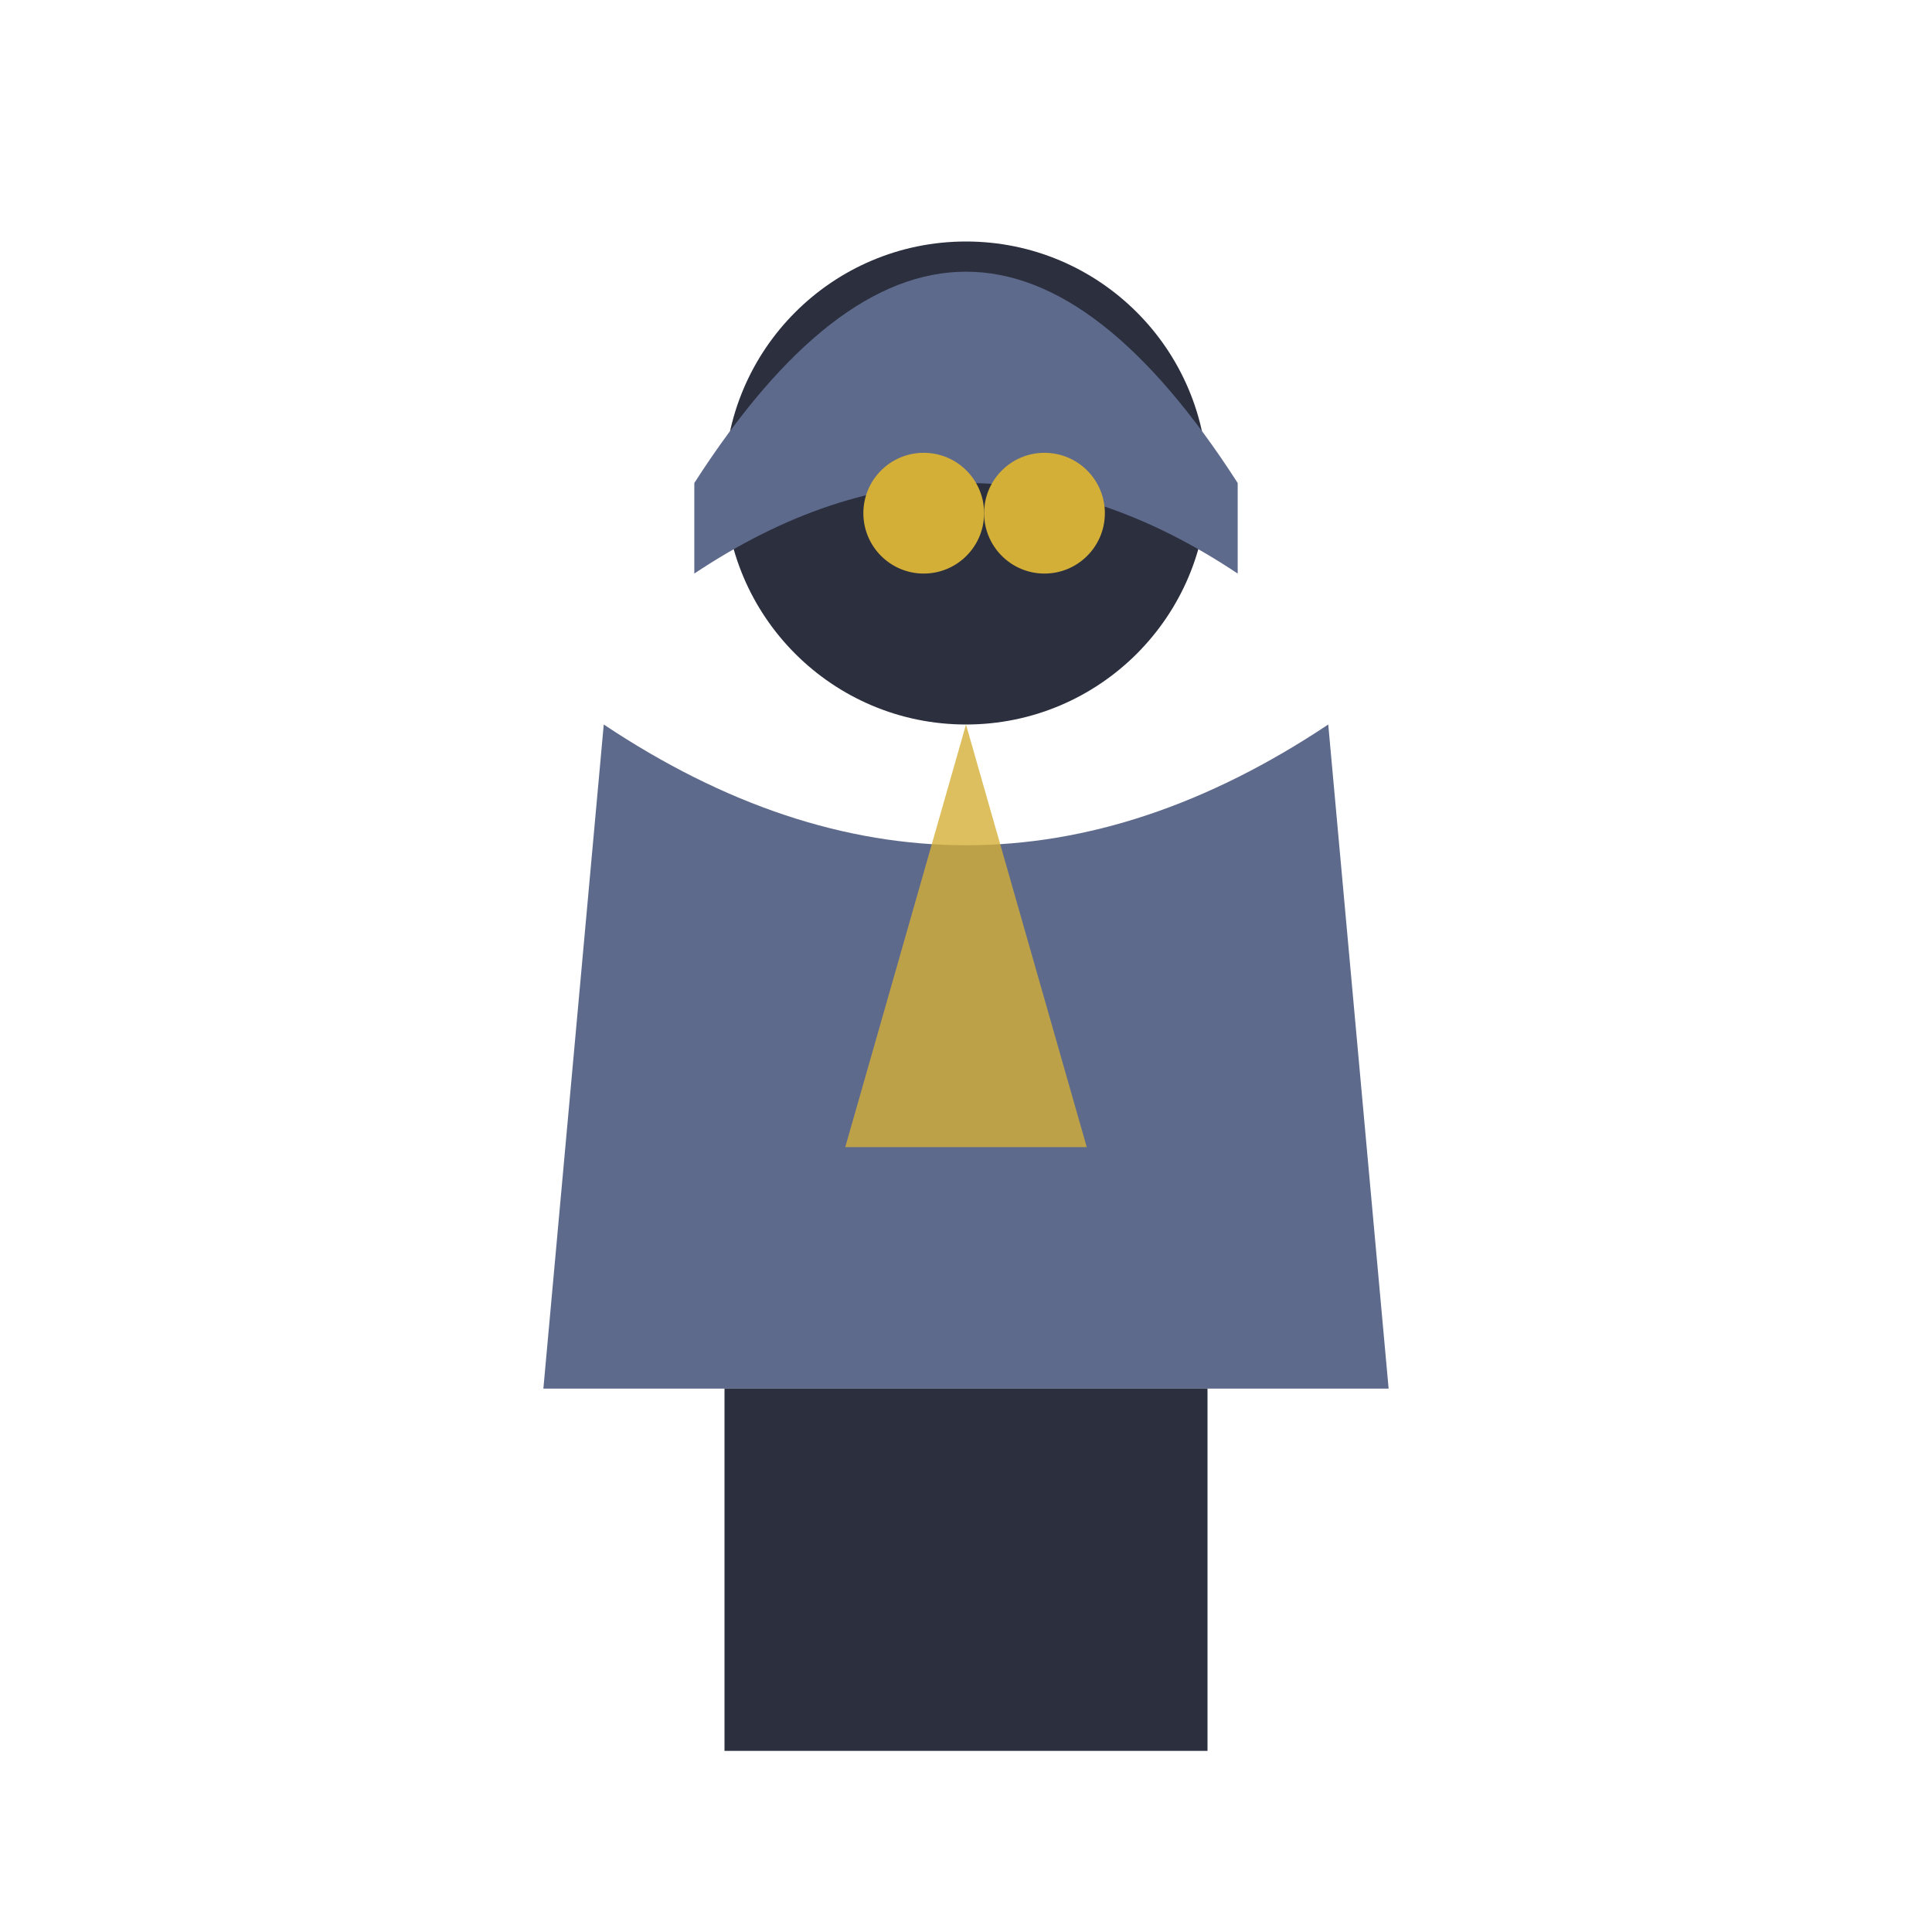
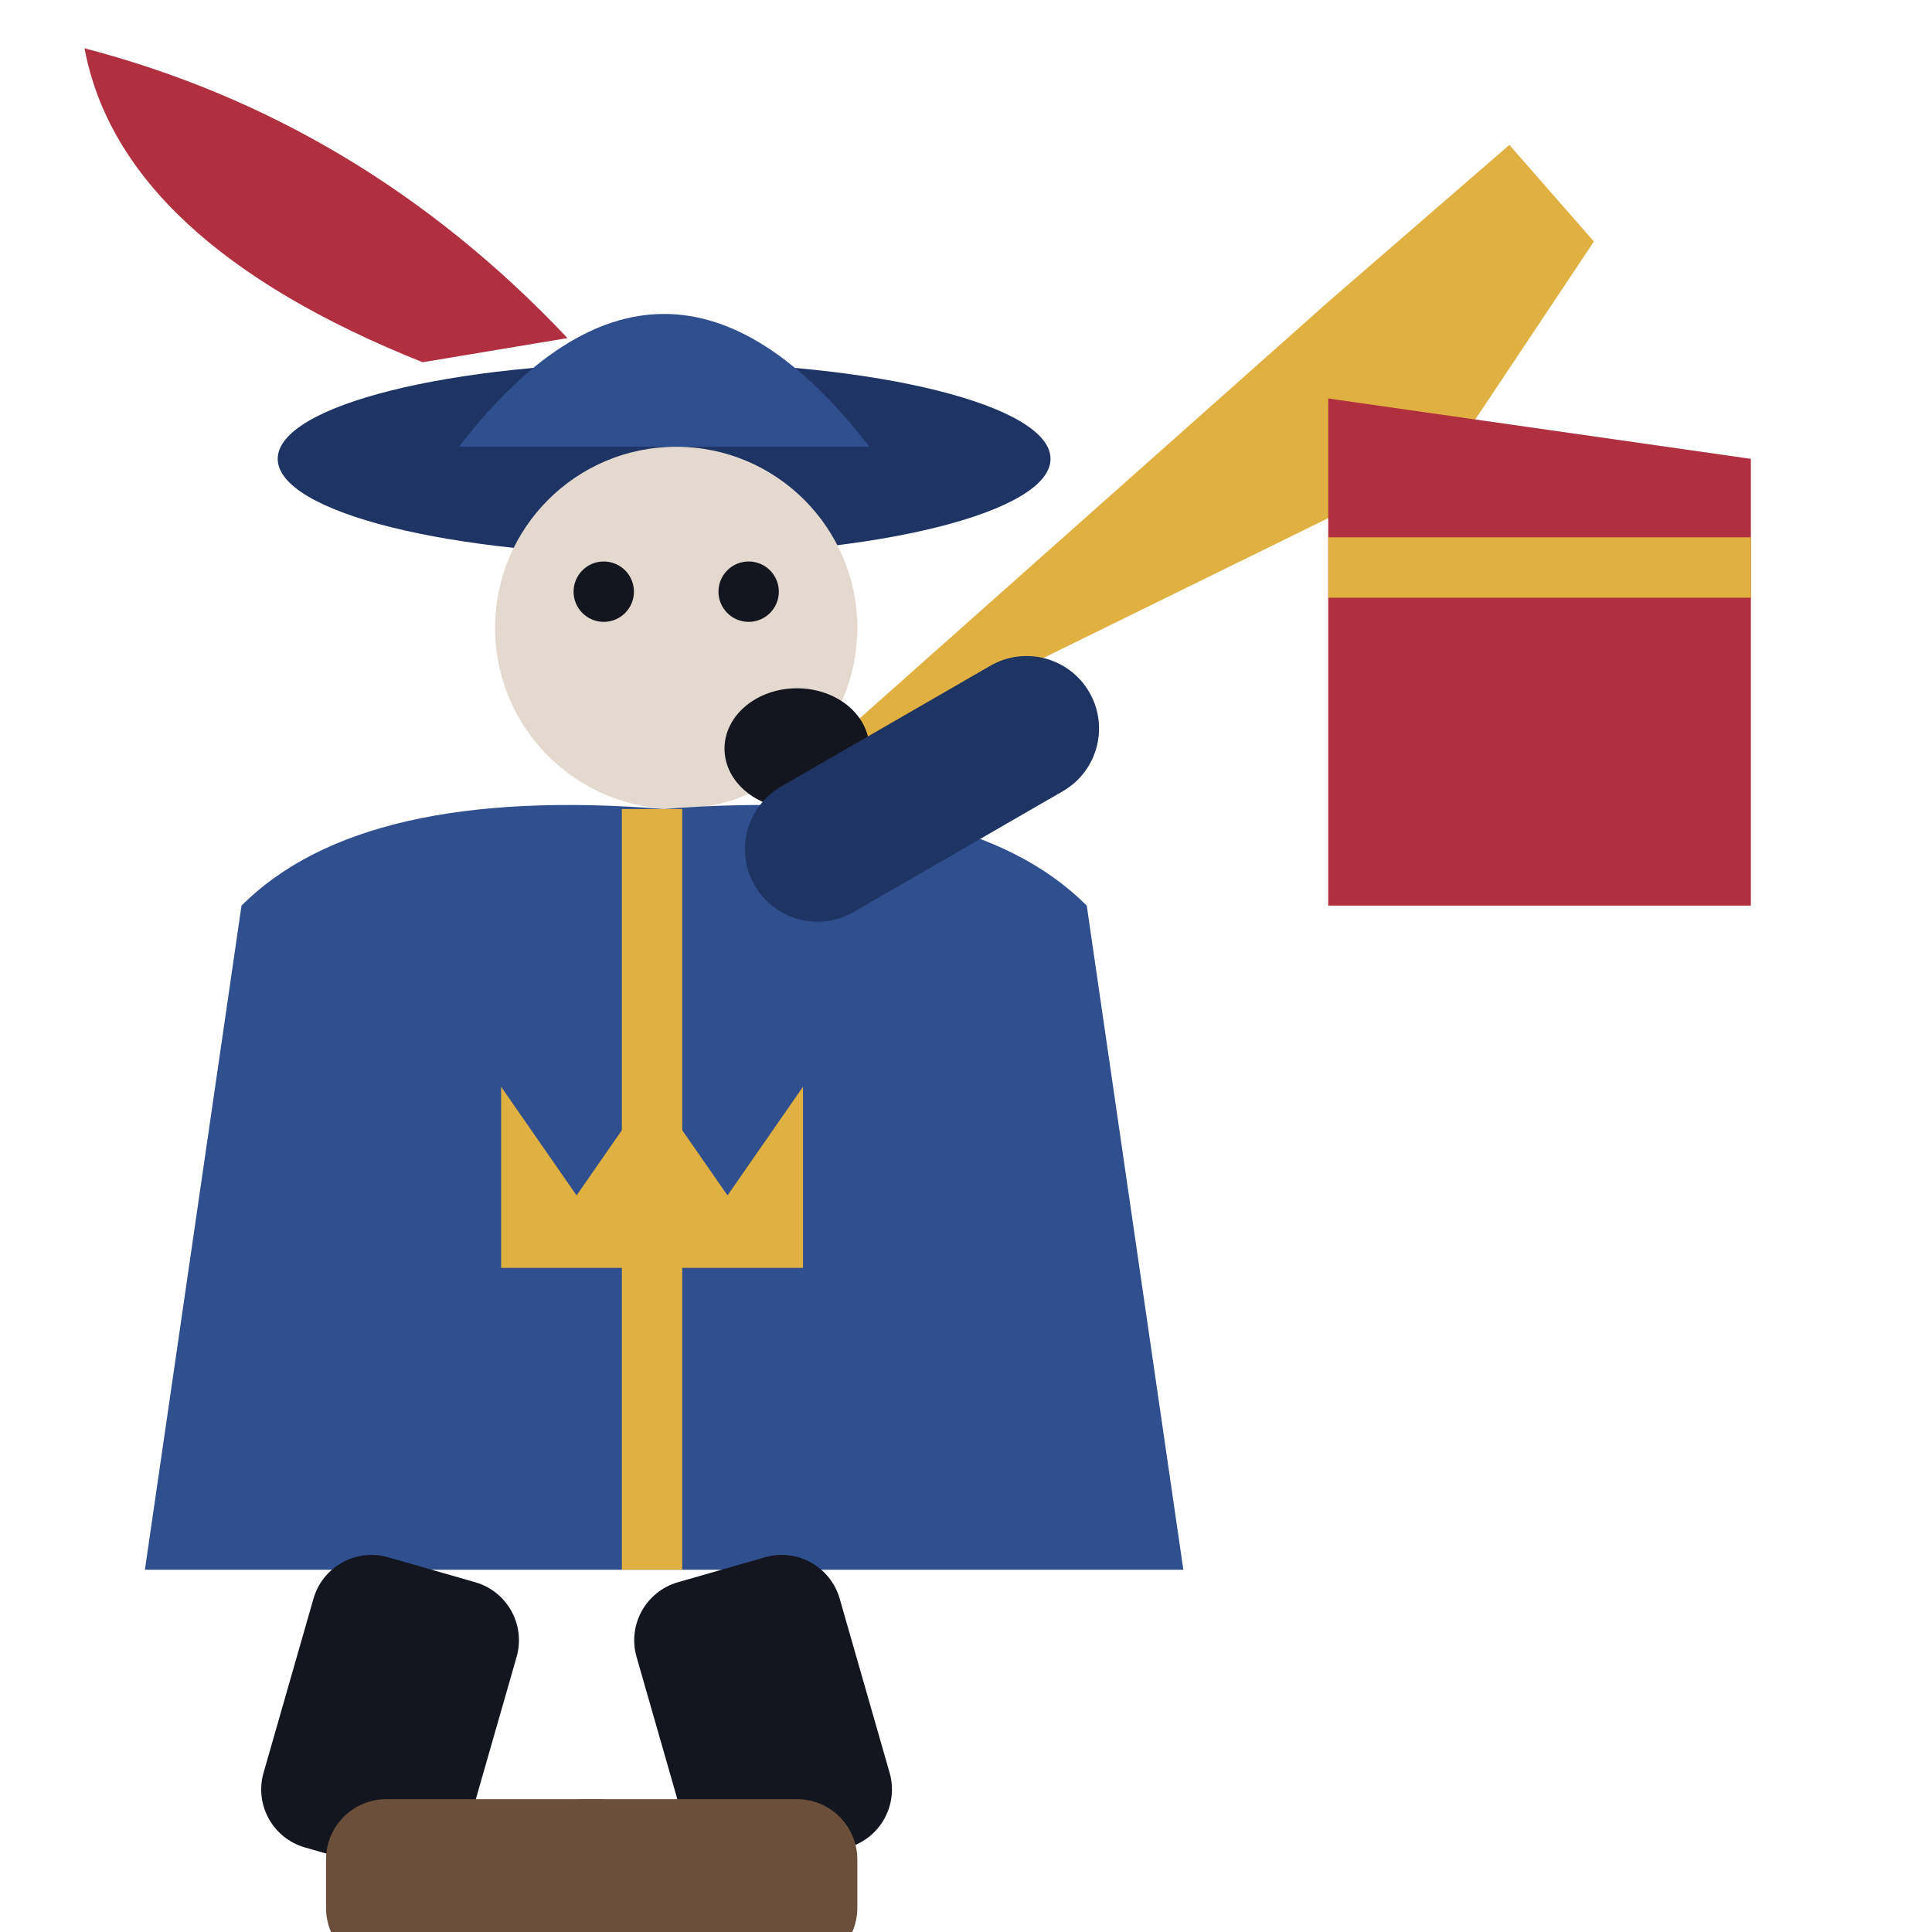
<svg xmlns="http://www.w3.org/2000/svg" viewBox="0 0 32 32">
-   <circle cx="16" cy="8" r="4" fill="#2B2F3E" />
-   <path d="M11.5,8 Q16,1 20.5,8 L20.5,9.5 Q16,6.5 11.5,9.5 Z" fill="#5E6A8C" />
-   <circle cx="15.3" cy="8.5" r="1" fill="#D4AF37" />
-   <circle cx="17.3" cy="8.5" r="1" fill="#D4AF37" />
-   <path d="M10,12 L9,23 L23,23 L22,12 Q16,16 10,12 Z" fill="#5E6A8C" />
-   <path d="M16,12 L14,19 L18,19 Z" fill="#D4AF37" opacity="0.8" />
-   <rect x="12" y="23" width="4" height="6" fill="#2B2F3E" />
-   <rect x="16" y="23" width="4" height="6" fill="#2B2F3E" />
+   <path d="M13,13 L22,5 L25,2.4 L26.4,4 L24,7.6 Z" fill="#E0B040" />
+   <path d="M22,6.6 L22,15 L29,15 L29,7.6 Z" fill="#B03040" />
+   <path d="M22,9.4 H29" stroke="#E0B040" stroke-width="1" />
+   <ellipse cx="11" cy="7.6" rx="6.4" ry="1.6" fill="#1E3463" />
+   <path d="M7.6,7.4 Q11,3 14.4,7.4 Z" fill="#2F4F8F" />
+   <path d="M7,6 Q2,4 1.4,0.8 Q6,2 9.4,5.6 Z" fill="#B03040" />
+   <circle cx="11.2" cy="10.4" r="3" fill="#E3D9CF" />
+   <ellipse cx="13.2" cy="12.4" rx="1.2" ry="1" fill="#14161F" />
+   <circle cx="10" cy="9.8" r="0.5" fill="#14161F" />
+   <circle cx="12.4" cy="9.8" r="0.5" fill="#14161F" />
+   <path d="M4,15 Q6,13 11,13.4 Q16,13 18,15 L19.6,26 H2.4 Z" fill="#2F4F8F" />
+   <path d="M10.8,13.4 V26" stroke="#E0B040" stroke-width="1" />
+   <path d="M8.3,21 L8.3,18.0 L9.55,19.8 L10.8,18.0 L12.05,19.8 L13.3,18.0 L13.3,21 Z" fill="#E0B040" />
+   <rect x="12" y="13.6" width="6.4" height="2.4" rx="1.2" fill="#1E3463" transform="rotate(-30 12 13.8)" />
+   <rect x="5.4" y="26" width="3.5" height="5" rx="1" fill="#14161F" transform="rotate(16 7.15 26)" />
+   <rect x="10.2" y="26" width="3.5" height="5" rx="1" fill="#14161F" transform="rotate(-16 11.95 26)" />
+   <rect x="5.4" y="29.8" width="5.5" height="2.8" rx="1" fill="#6B4F3A" />
+   <rect x="8.7" y="29.8" width="5.5" height="2.8" rx="1" fill="#6B4F3A" />
</svg>
